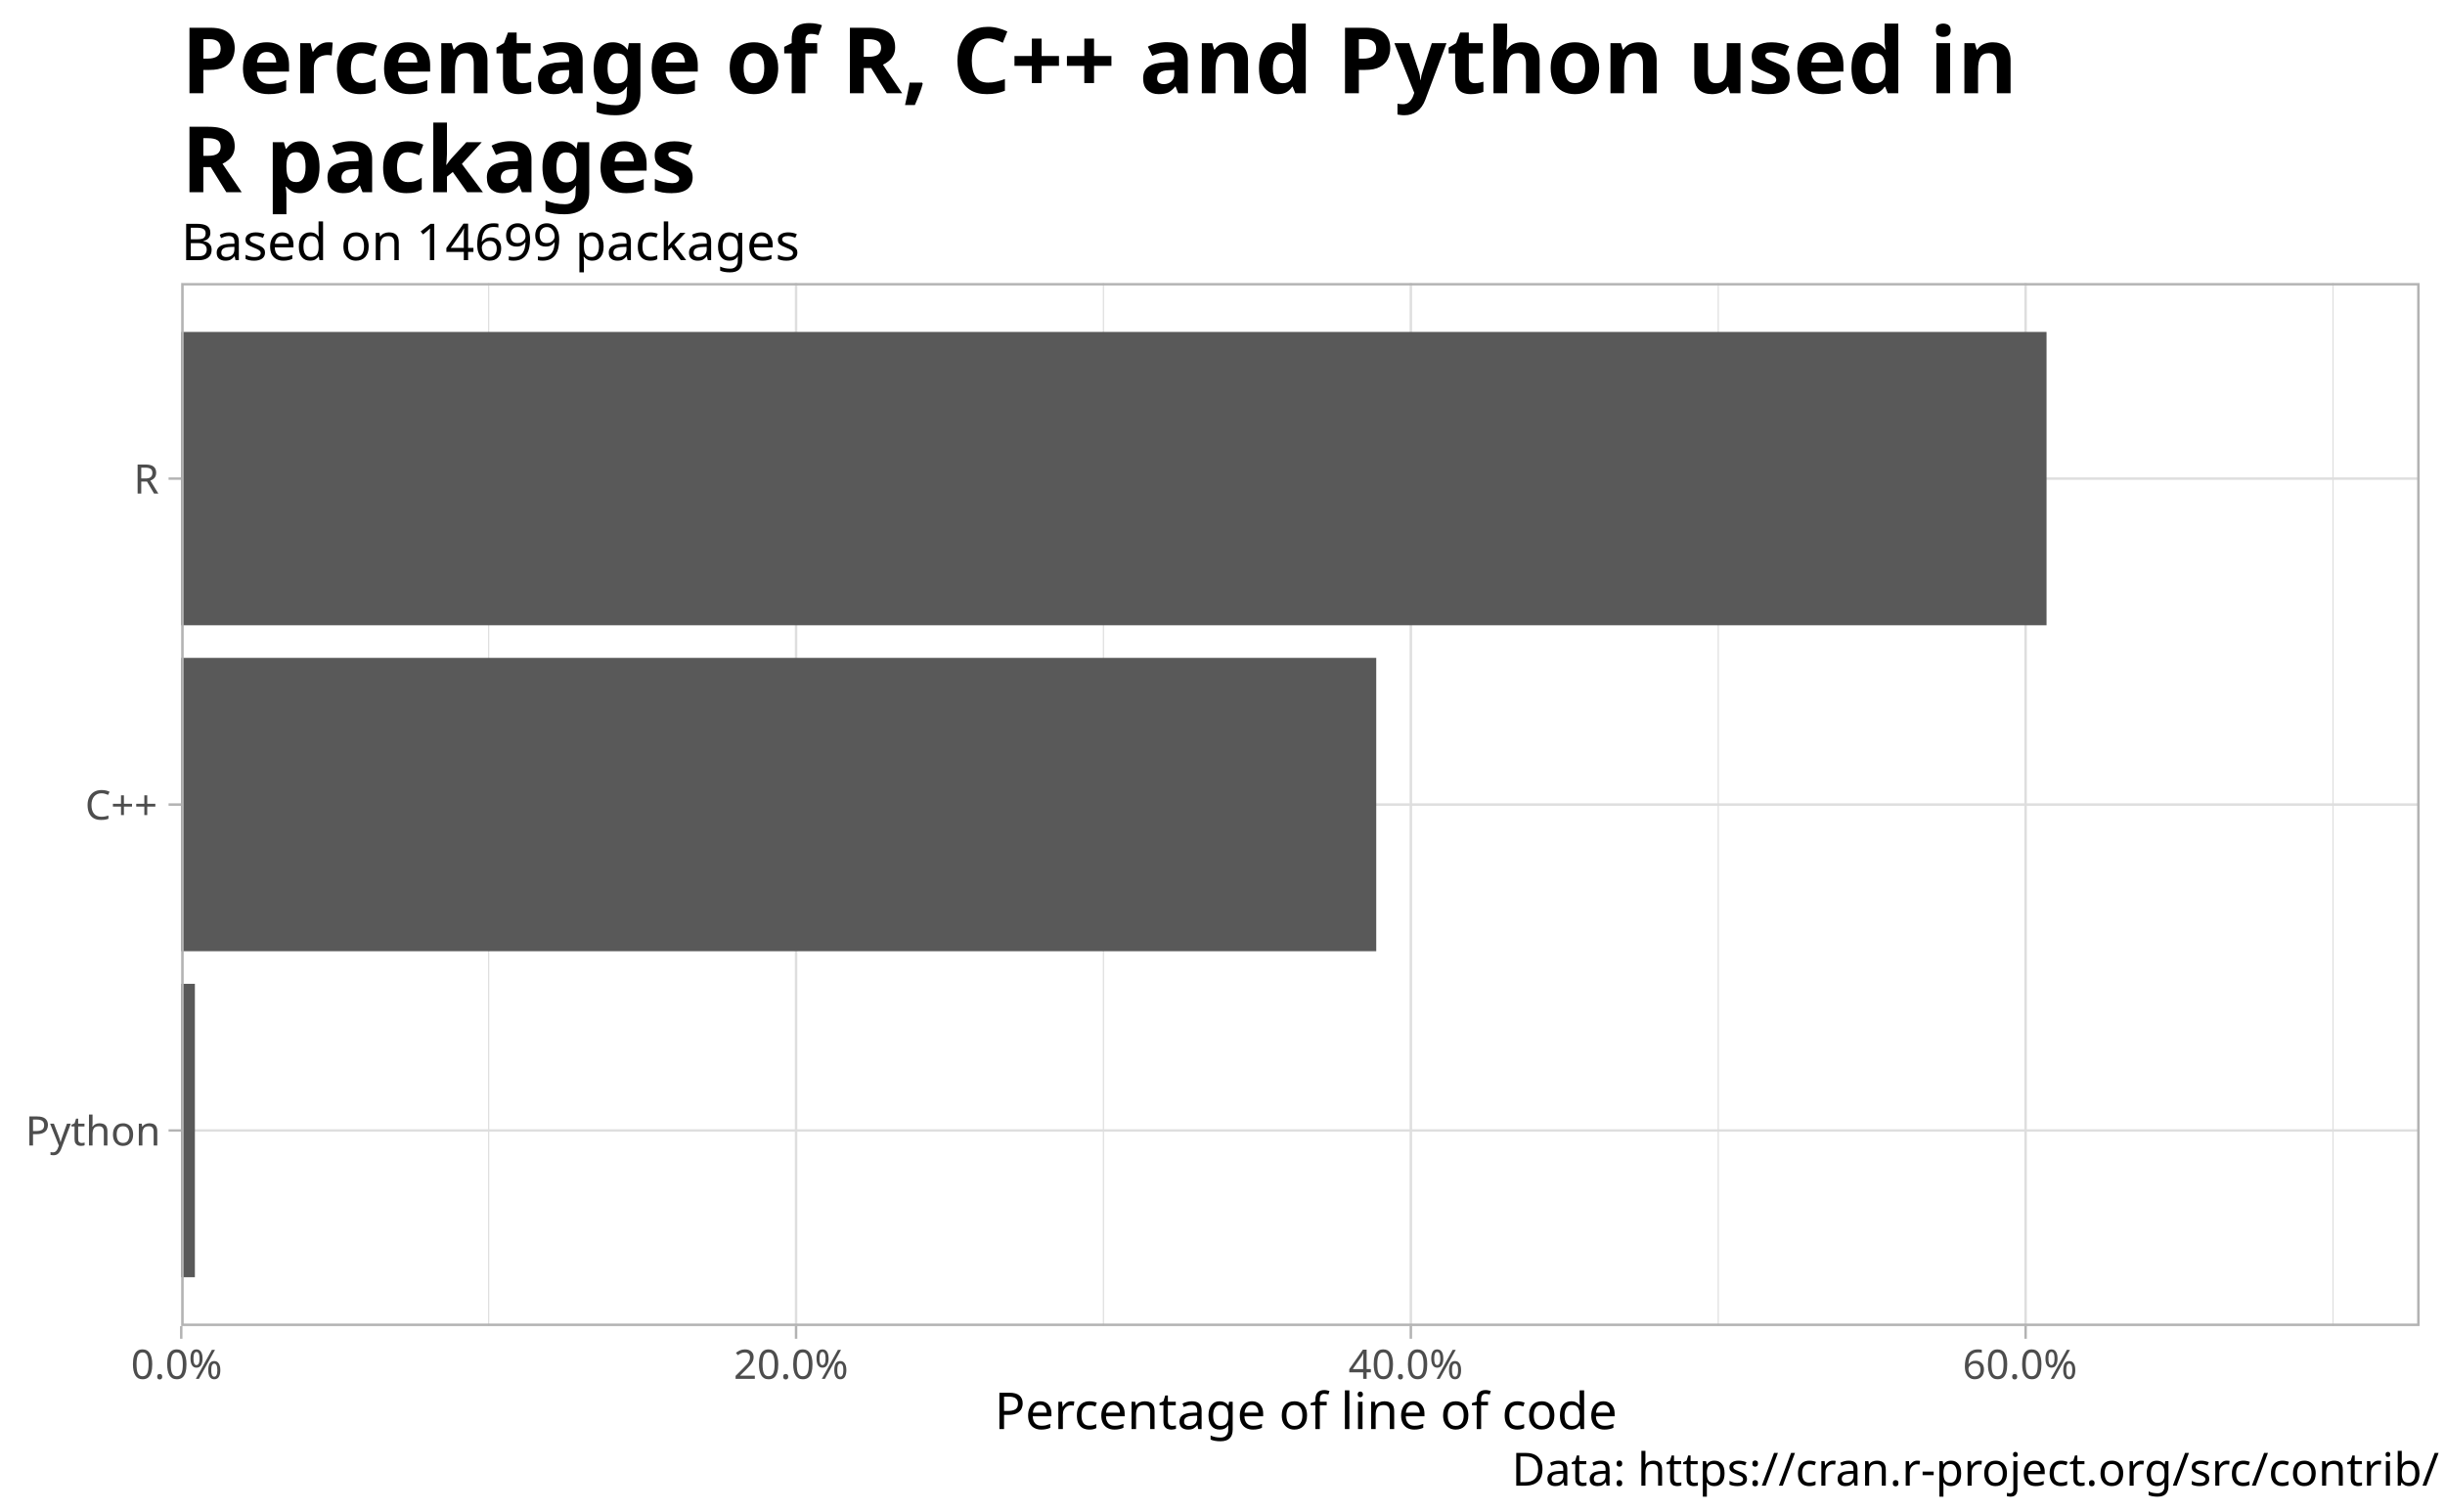
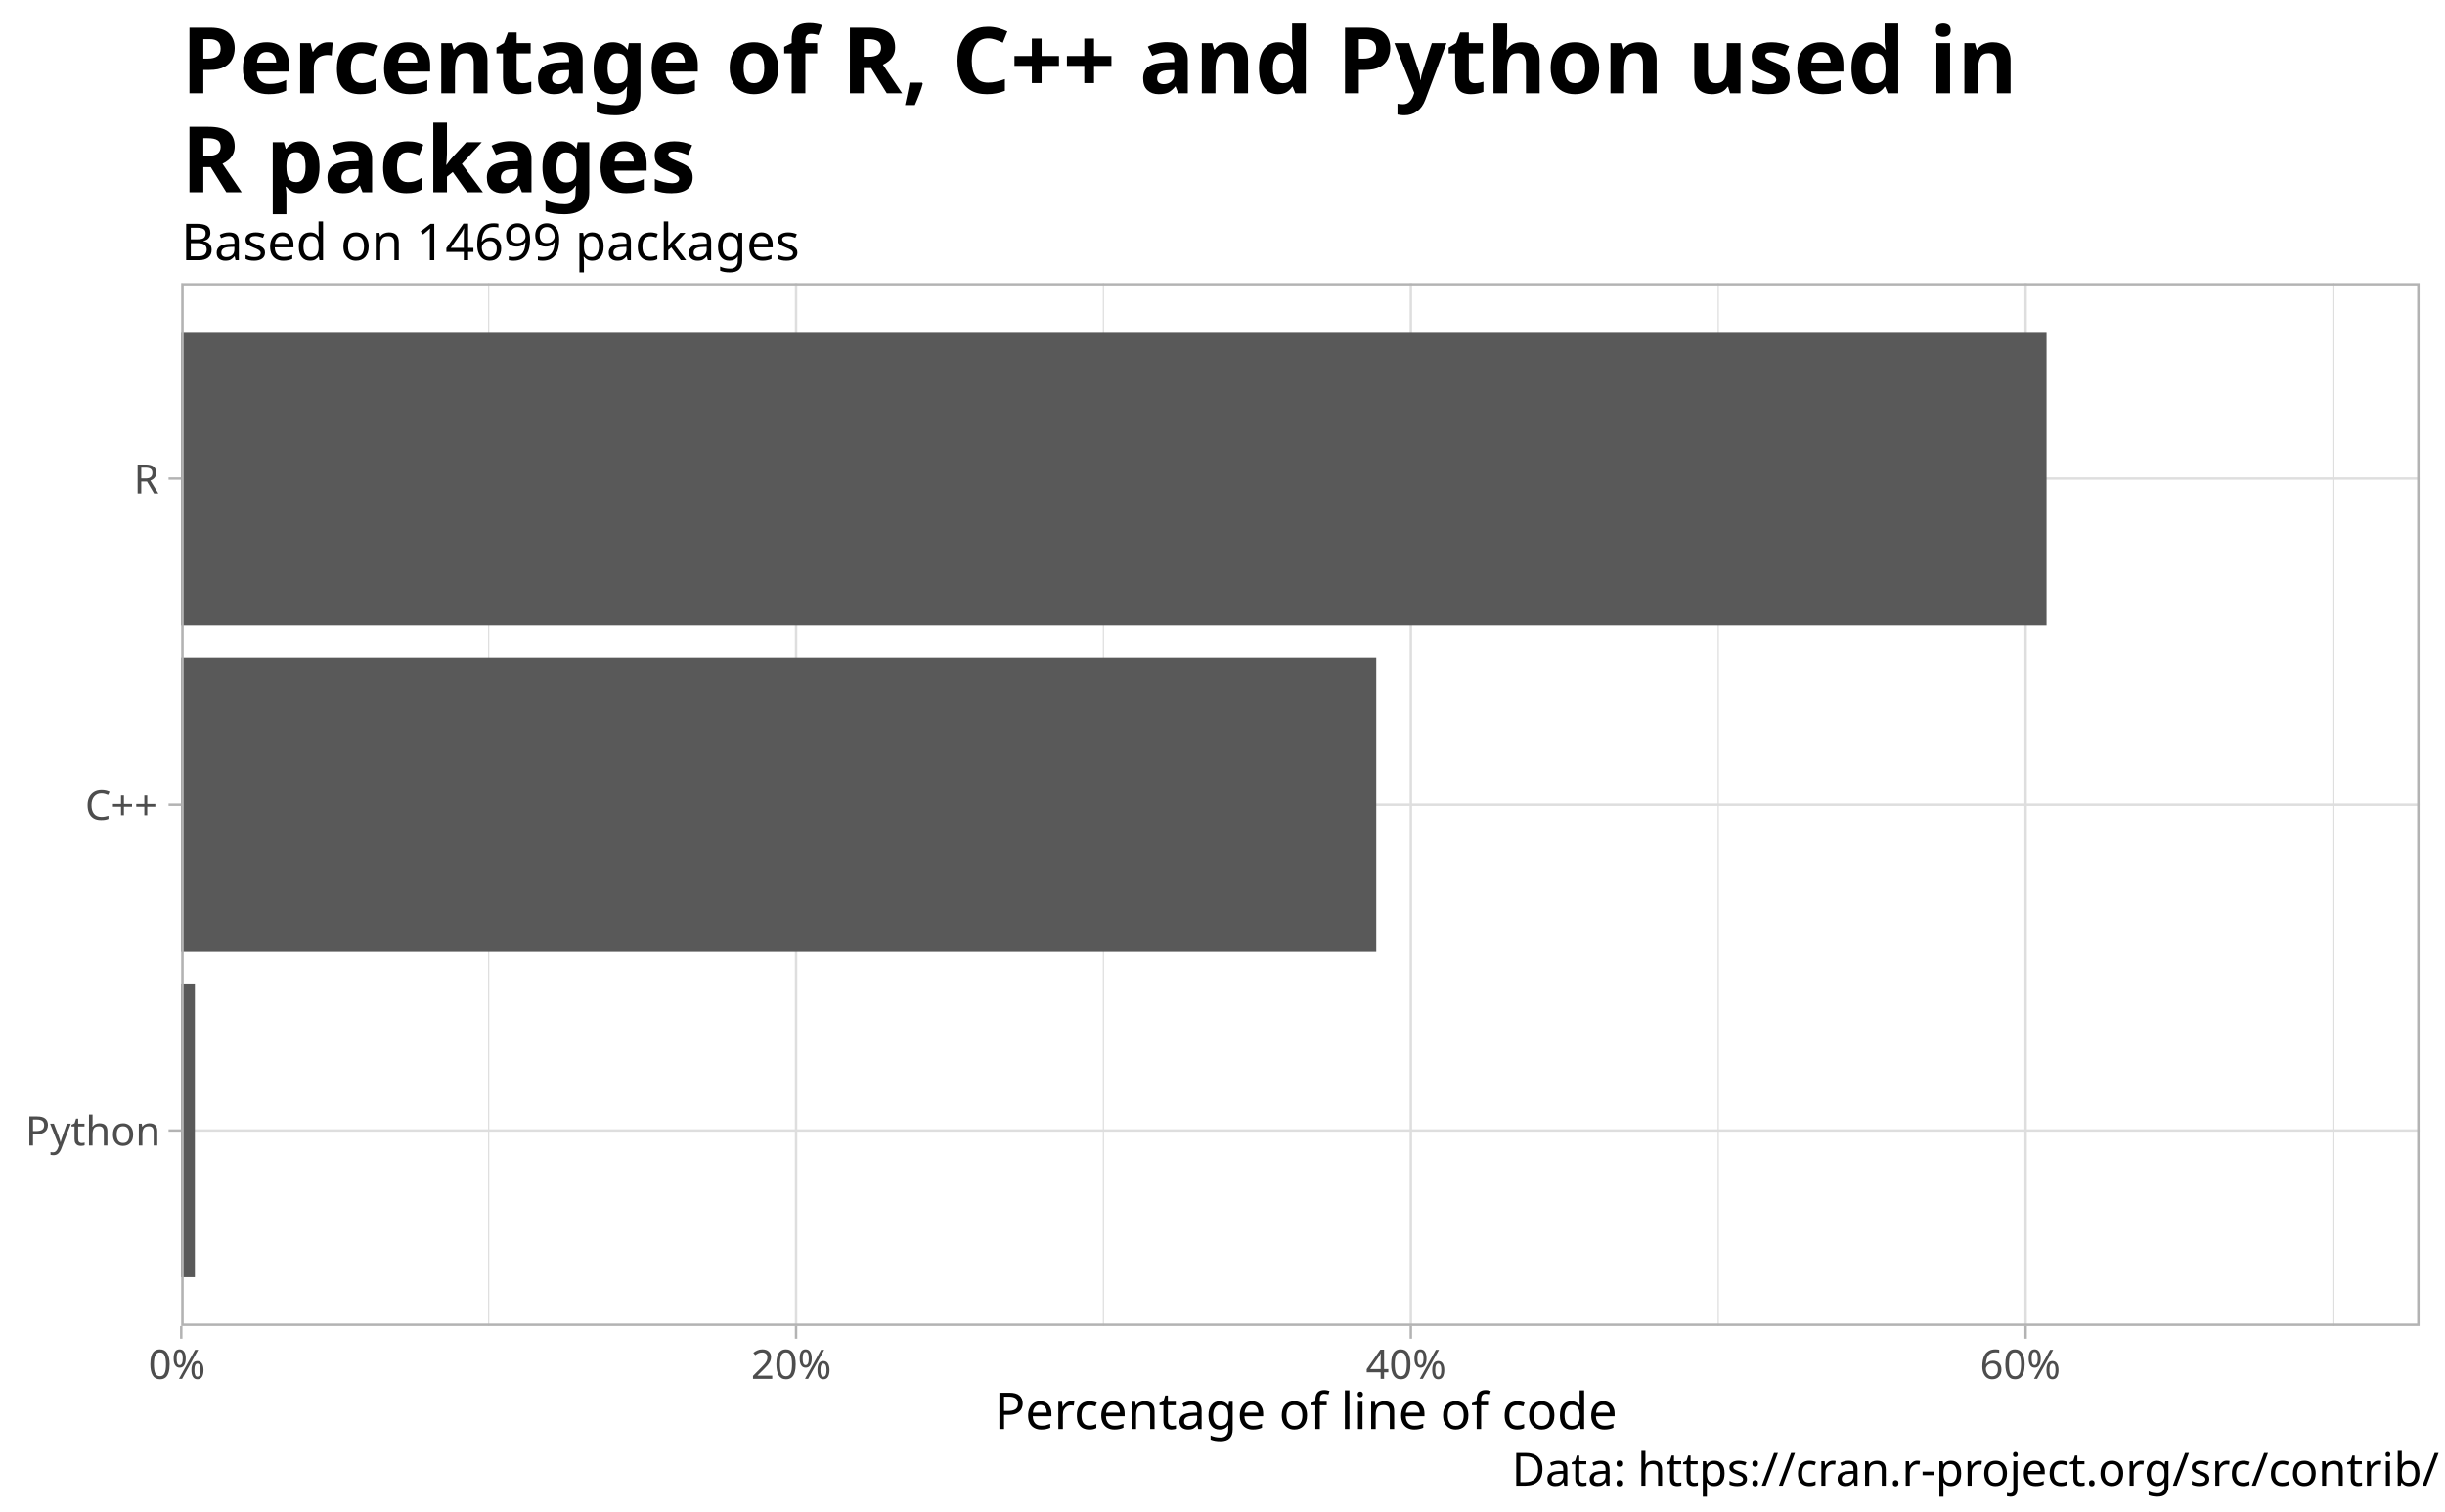
<svg xmlns="http://www.w3.org/2000/svg" viewBox="0 0 576.00 355.97">
  <defs>
    <style type="text/css">
    line, polyline, polygon, path, rect, circle {
      fill: none;
      stroke: #000000;
      stroke-linecap: round;
      stroke-linejoin: round;
      stroke-miterlimit: 10.00;
    }
  </style>
  </defs>
  <rect width="100%" height="100%" style="stroke: none; fill: #FFFFFF;" />
  <rect x="0.00" y="0.00" width="576.00" height="355.97" style="stroke-width: 1.16; stroke: #FFFFFF; fill: #FFFFFF;" />
  <defs>
    <clipPath id="cpNDIuNzB8NTcwLjAyfDMxMi40MHw2Ni42Nw==">
      <rect x="42.70" y="66.67" width="527.32" height="245.72" />
    </clipPath>
  </defs>
  <rect x="42.70" y="66.67" width="527.32" height="245.72" style="stroke-width: 1.16; stroke: none; fill: #FFFFFF;" clip-path="url(#cpNDIuNzB8NTcwLjAyfDMxMi40MHw2Ni42Nw==)" />
  <polyline points="115.12,312.40 115.12,66.67 " style="stroke-width: 0.29; stroke: #DEDEDE; stroke-linecap: butt;" clip-path="url(#cpNDIuNzB8NTcwLjAyfDMxMi40MHw2Ni42Nw==)" />
  <polyline points="259.95,312.40 259.95,66.67 " style="stroke-width: 0.29; stroke: #DEDEDE; stroke-linecap: butt;" clip-path="url(#cpNDIuNzB8NTcwLjAyfDMxMi40MHw2Ni42Nw==)" />
  <polyline points="404.79,312.40 404.79,66.67 " style="stroke-width: 0.29; stroke: #DEDEDE; stroke-linecap: butt;" clip-path="url(#cpNDIuNzB8NTcwLjAyfDMxMi40MHw2Ni42Nw==)" />
  <polyline points="549.62,312.40 549.62,66.67 " style="stroke-width: 0.29; stroke: #DEDEDE; stroke-linecap: butt;" clip-path="url(#cpNDIuNzB8NTcwLjAyfDMxMi40MHw2Ni42Nw==)" />
  <polyline points="42.70,266.32 570.02,266.32 " style="stroke-width: 0.58; stroke: #DEDEDE; stroke-linecap: butt;" clip-path="url(#cpNDIuNzB8NTcwLjAyfDMxMi40MHw2Ni42Nw==)" />
  <polyline points="42.70,189.54 570.02,189.54 " style="stroke-width: 0.58; stroke: #DEDEDE; stroke-linecap: butt;" clip-path="url(#cpNDIuNzB8NTcwLjAyfDMxMi40MHw2Ni42Nw==)" />
  <polyline points="42.70,112.75 570.02,112.75 " style="stroke-width: 0.58; stroke: #DEDEDE; stroke-linecap: butt;" clip-path="url(#cpNDIuNzB8NTcwLjAyfDMxMi40MHw2Ni42Nw==)" />
  <polyline points="42.70,312.40 42.70,66.67 " style="stroke-width: 0.58; stroke: #DEDEDE; stroke-linecap: butt;" clip-path="url(#cpNDIuNzB8NTcwLjAyfDMxMi40MHw2Ni42Nw==)" />
  <polyline points="187.54,312.40 187.54,66.67 " style="stroke-width: 0.58; stroke: #DEDEDE; stroke-linecap: butt;" clip-path="url(#cpNDIuNzB8NTcwLjAyfDMxMi40MHw2Ni42Nw==)" />
  <polyline points="332.37,312.40 332.37,66.67 " style="stroke-width: 0.58; stroke: #DEDEDE; stroke-linecap: butt;" clip-path="url(#cpNDIuNzB8NTcwLjAyfDMxMi40MHw2Ni42Nw==)" />
  <polyline points="477.20,312.40 477.20,66.67 " style="stroke-width: 0.58; stroke: #DEDEDE; stroke-linecap: butt;" clip-path="url(#cpNDIuNzB8NTcwLjAyfDMxMi40MHw2Ni42Nw==)" />
  <rect x="42.70" y="231.77" width="3.21" height="69.11" style="stroke-width: 1.07; stroke: none; stroke-linecap: square; stroke-linejoin: miter; fill: #595959;" clip-path="url(#cpNDIuNzB8NTcwLjAyfDMxMi40MHw2Ni42Nw==)" />
  <rect x="42.70" y="154.98" width="281.52" height="69.11" style="stroke-width: 1.07; stroke: none; stroke-linecap: square; stroke-linejoin: miter; fill: #595959;" clip-path="url(#cpNDIuNzB8NTcwLjAyfDMxMi40MHw2Ni42Nw==)" />
  <rect x="42.70" y="78.19" width="439.43" height="69.11" style="stroke-width: 1.07; stroke: none; stroke-linecap: square; stroke-linejoin: miter; fill: #595959;" clip-path="url(#cpNDIuNzB8NTcwLjAyfDMxMi40MHw2Ni42Nw==)" />
  <rect x="42.70" y="66.67" width="527.32" height="245.72" style="stroke-width: 1.16; stroke: #B3B3B3;" clip-path="url(#cpNDIuNzB8NTcwLjAyfDMxMi40MHw2Ni42Nw==)" />
  <defs>
    <clipPath id="cpMC4wMHw1NzYuMDB8MzU1Ljk3fDAuMDA=">
      <rect x="0.00" y="0.00" width="576.00" height="355.97" />
    </clipPath>
  </defs>
  <g clip-path="url(#cpMC4wMHw1NzYuMDB8MzU1Ljk3fDAuMDA=)">
    <text x="5.98" y="269.86" style="font-size: 9.60px; fill: #4D4D4D; font-family: Exo;" textLength="31.34px" lengthAdjust="spacingAndGlyphs">Python</text>
  </g>
  <g clip-path="url(#cpMC4wMHw1NzYuMDB8MzU1Ljk3fDAuMDA=)">
    <text x="20.05" y="193.07" style="font-size: 9.60px; fill: #4D4D4D; font-family: Exo;" textLength="17.27px" lengthAdjust="spacingAndGlyphs">C++</text>
  </g>
  <g clip-path="url(#cpMC4wMHw1NzYuMDB8MzU1Ljk3fDAuMDA=)">
    <text x="31.48" y="116.28" style="font-size: 9.60px; fill: #4D4D4D; font-family: Exo;" textLength="5.84px" lengthAdjust="spacingAndGlyphs">R</text>
  </g>
  <polyline points="39.71,266.32 42.70,266.32 " style="stroke-width: 0.58; stroke: #B3B3B3; stroke-linecap: butt;" clip-path="url(#cpMC4wMHw1NzYuMDB8MzU1Ljk3fDAuMDA=)" />
  <polyline points="39.71,189.54 42.70,189.54 " style="stroke-width: 0.58; stroke: #B3B3B3; stroke-linecap: butt;" clip-path="url(#cpMC4wMHw1NzYuMDB8MzU1Ljk3fDAuMDA=)" />
  <polyline points="39.71,112.75 42.70,112.75 " style="stroke-width: 0.58; stroke: #B3B3B3; stroke-linecap: butt;" clip-path="url(#cpMC4wMHw1NzYuMDB8MzU1Ljk3fDAuMDA=)" />
  <polyline points="42.70,315.38 42.70,312.40 " style="stroke-width: 0.58; stroke: #B3B3B3; stroke-linecap: butt;" clip-path="url(#cpMC4wMHw1NzYuMDB8MzU1Ljk3fDAuMDA=)" />
  <polyline points="187.54,315.38 187.54,312.40 " style="stroke-width: 0.58; stroke: #B3B3B3; stroke-linecap: butt;" clip-path="url(#cpMC4wMHw1NzYuMDB8MzU1Ljk3fDAuMDA=)" />
  <polyline points="332.37,315.38 332.37,312.40 " style="stroke-width: 0.58; stroke: #B3B3B3; stroke-linecap: butt;" clip-path="url(#cpMC4wMHw1NzYuMDB8MzU1Ljk3fDAuMDA=)" />
  <polyline points="477.20,315.38 477.20,312.40 " style="stroke-width: 0.58; stroke: #B3B3B3; stroke-linecap: butt;" clip-path="url(#cpMC4wMHw1NzYuMDB8MzU1Ljk3fDAuMDA=)" />
  <g clip-path="url(#cpMC4wMHw1NzYuMDB8MzU1Ljk3fDAuMDA=)">
-     <text x="30.85" y="324.84" style="font-size: 9.60px; fill: #4D4D4D; font-family: Exo;" textLength="23.70px" lengthAdjust="spacingAndGlyphs">0.0%</text>
+     <text x="34.95" y="324.84" style="font-size: 9.60px; fill: #4D4D4D; font-family: Exo;" textLength="15.49px" lengthAdjust="spacingAndGlyphs">0%</text>
  </g>
  <g clip-path="url(#cpMC4wMHw1NzYuMDB8MzU1Ljk3fDAuMDA=)">
-     <text x="172.84" y="324.84" style="font-size: 9.60px; fill: #4D4D4D; font-family: Exo;" textLength="29.40px" lengthAdjust="spacingAndGlyphs">20.0%</text>
+     <text x="176.94" y="324.84" style="font-size: 9.60px; fill: #4D4D4D; font-family: Exo;" textLength="21.19px" lengthAdjust="spacingAndGlyphs">20%</text>
  </g>
  <g clip-path="url(#cpMC4wMHw1NzYuMDB8MzU1Ljk3fDAuMDA=)">
-     <text x="317.66" y="324.84" style="font-size: 9.60px; fill: #4D4D4D; font-family: Exo;" textLength="29.41px" lengthAdjust="spacingAndGlyphs">40.0%</text>
+     <text x="321.77" y="324.84" style="font-size: 9.60px; fill: #4D4D4D; font-family: Exo;" textLength="21.21px" lengthAdjust="spacingAndGlyphs">40%</text>
  </g>
  <g clip-path="url(#cpMC4wMHw1NzYuMDB8MzU1Ljk3fDAuMDA=)">
-     <text x="462.36" y="324.84" style="font-size: 9.60px; fill: #4D4D4D; font-family: Exo;" textLength="29.68px" lengthAdjust="spacingAndGlyphs">60.0%</text>
+     <text x="466.47" y="324.84" style="font-size: 9.60px; fill: #4D4D4D; font-family: Exo;" textLength="21.48px" lengthAdjust="spacingAndGlyphs">60%</text>
  </g>
  <g clip-path="url(#cpMC4wMHw1NzYuMDB8MzU1Ljk3fDAuMDA=)">
    <text x="234.29" y="336.66" style="font-size: 12.00px; font-family: Exo;" textLength="144.14px" lengthAdjust="spacingAndGlyphs">Percentage of line of code</text>
  </g>
  <g clip-path="url(#cpMC4wMHw1NzYuMDB8MzU1Ljk3fDAuMDA=)">
    <text x="42.70" y="61.29" style="font-size: 12.00px; font-family: Exo;" textLength="142.15px" lengthAdjust="spacingAndGlyphs">Based on 14699 packages</text>
  </g>
  <g clip-path="url(#cpMC4wMHw1NzYuMDB8MzU1Ljk3fDAuMDA=)">
    <text x="42.70" y="21.96" style="font-size: 21.60px; font-weight: bold; font-family: Exo;" textLength="407.14px" lengthAdjust="spacingAndGlyphs">Percentage of R, C++ and Python used in</text>
  </g>
  <g clip-path="url(#cpMC4wMHw1NzYuMDB8MzU1Ljk3fDAuMDA=)">
    <text x="42.70" y="45.29" style="font-size: 21.60px; font-weight: bold; font-family: Exo;" textLength="113.14px" lengthAdjust="spacingAndGlyphs">R packages</text>
  </g>
  <g clip-path="url(#cpMC4wMHw1NzYuMDB8MzU1Ljk3fDAuMDA=)">
    <text x="356.16" y="349.99" style="font-size: 10.80px; font-family: Exo;" textLength="213.86px" lengthAdjust="spacingAndGlyphs">Data: https://cran.r-project.org/src/contrib/</text>
  </g>
</svg>
